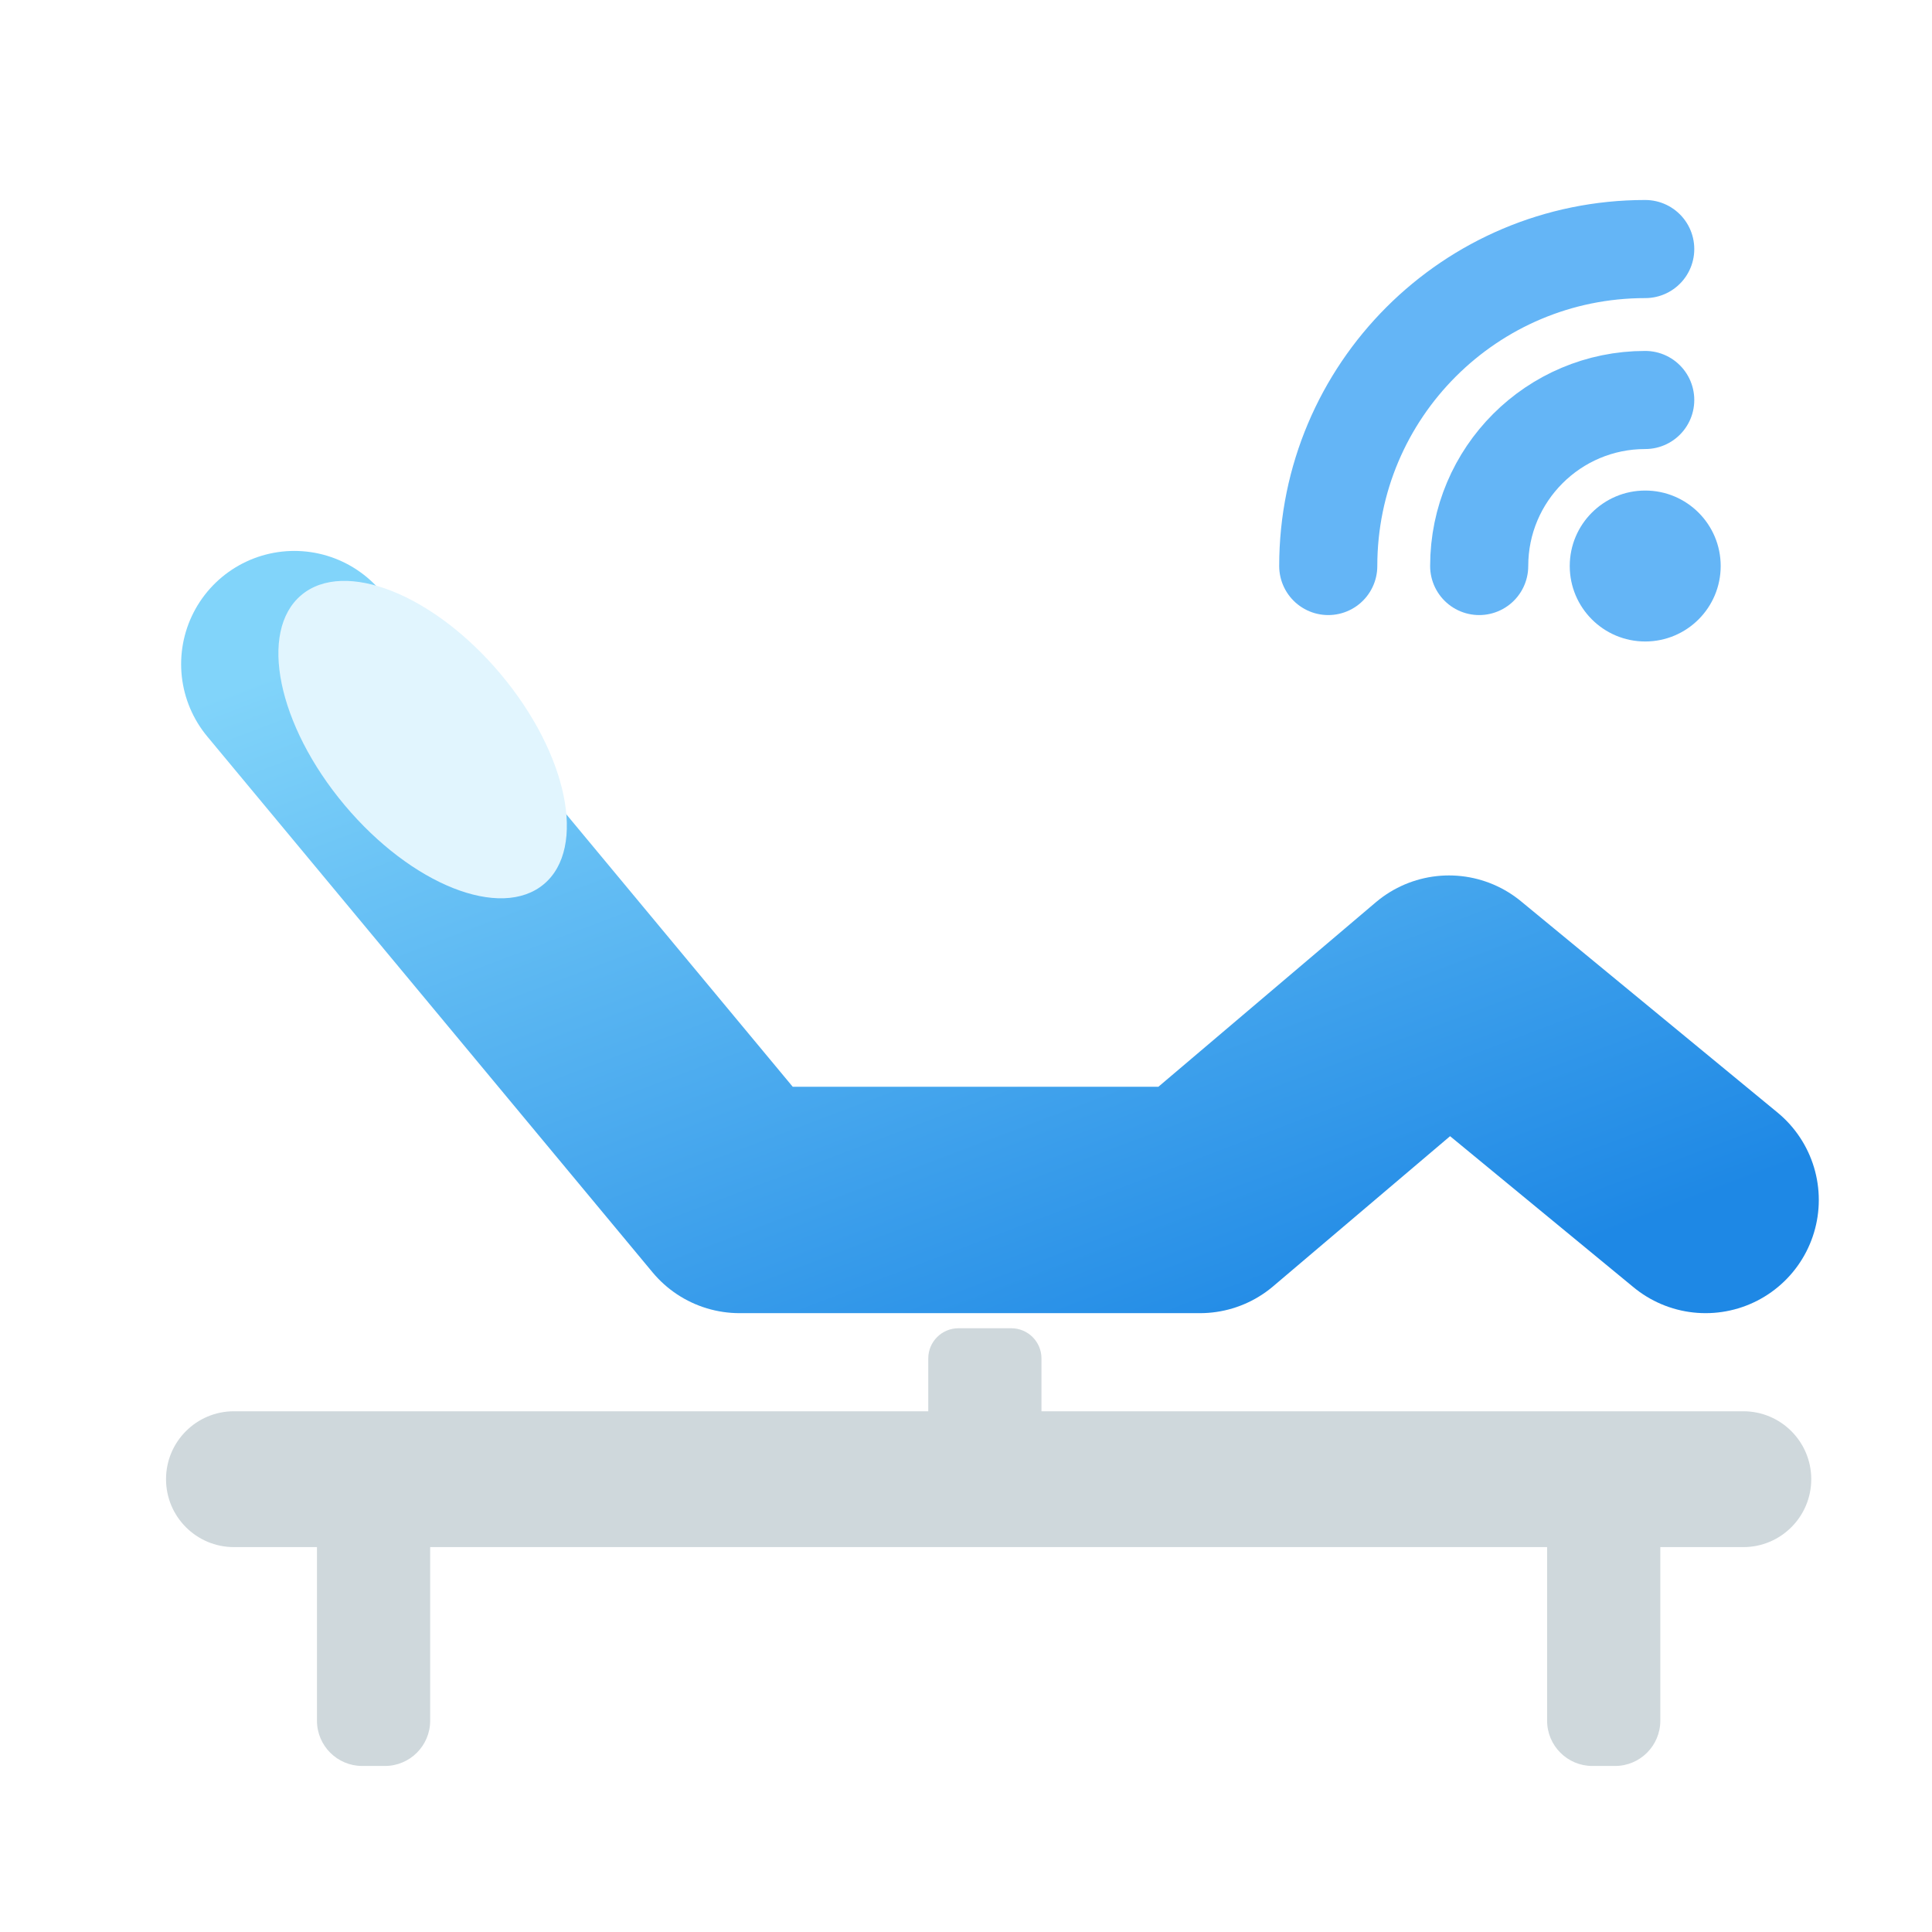
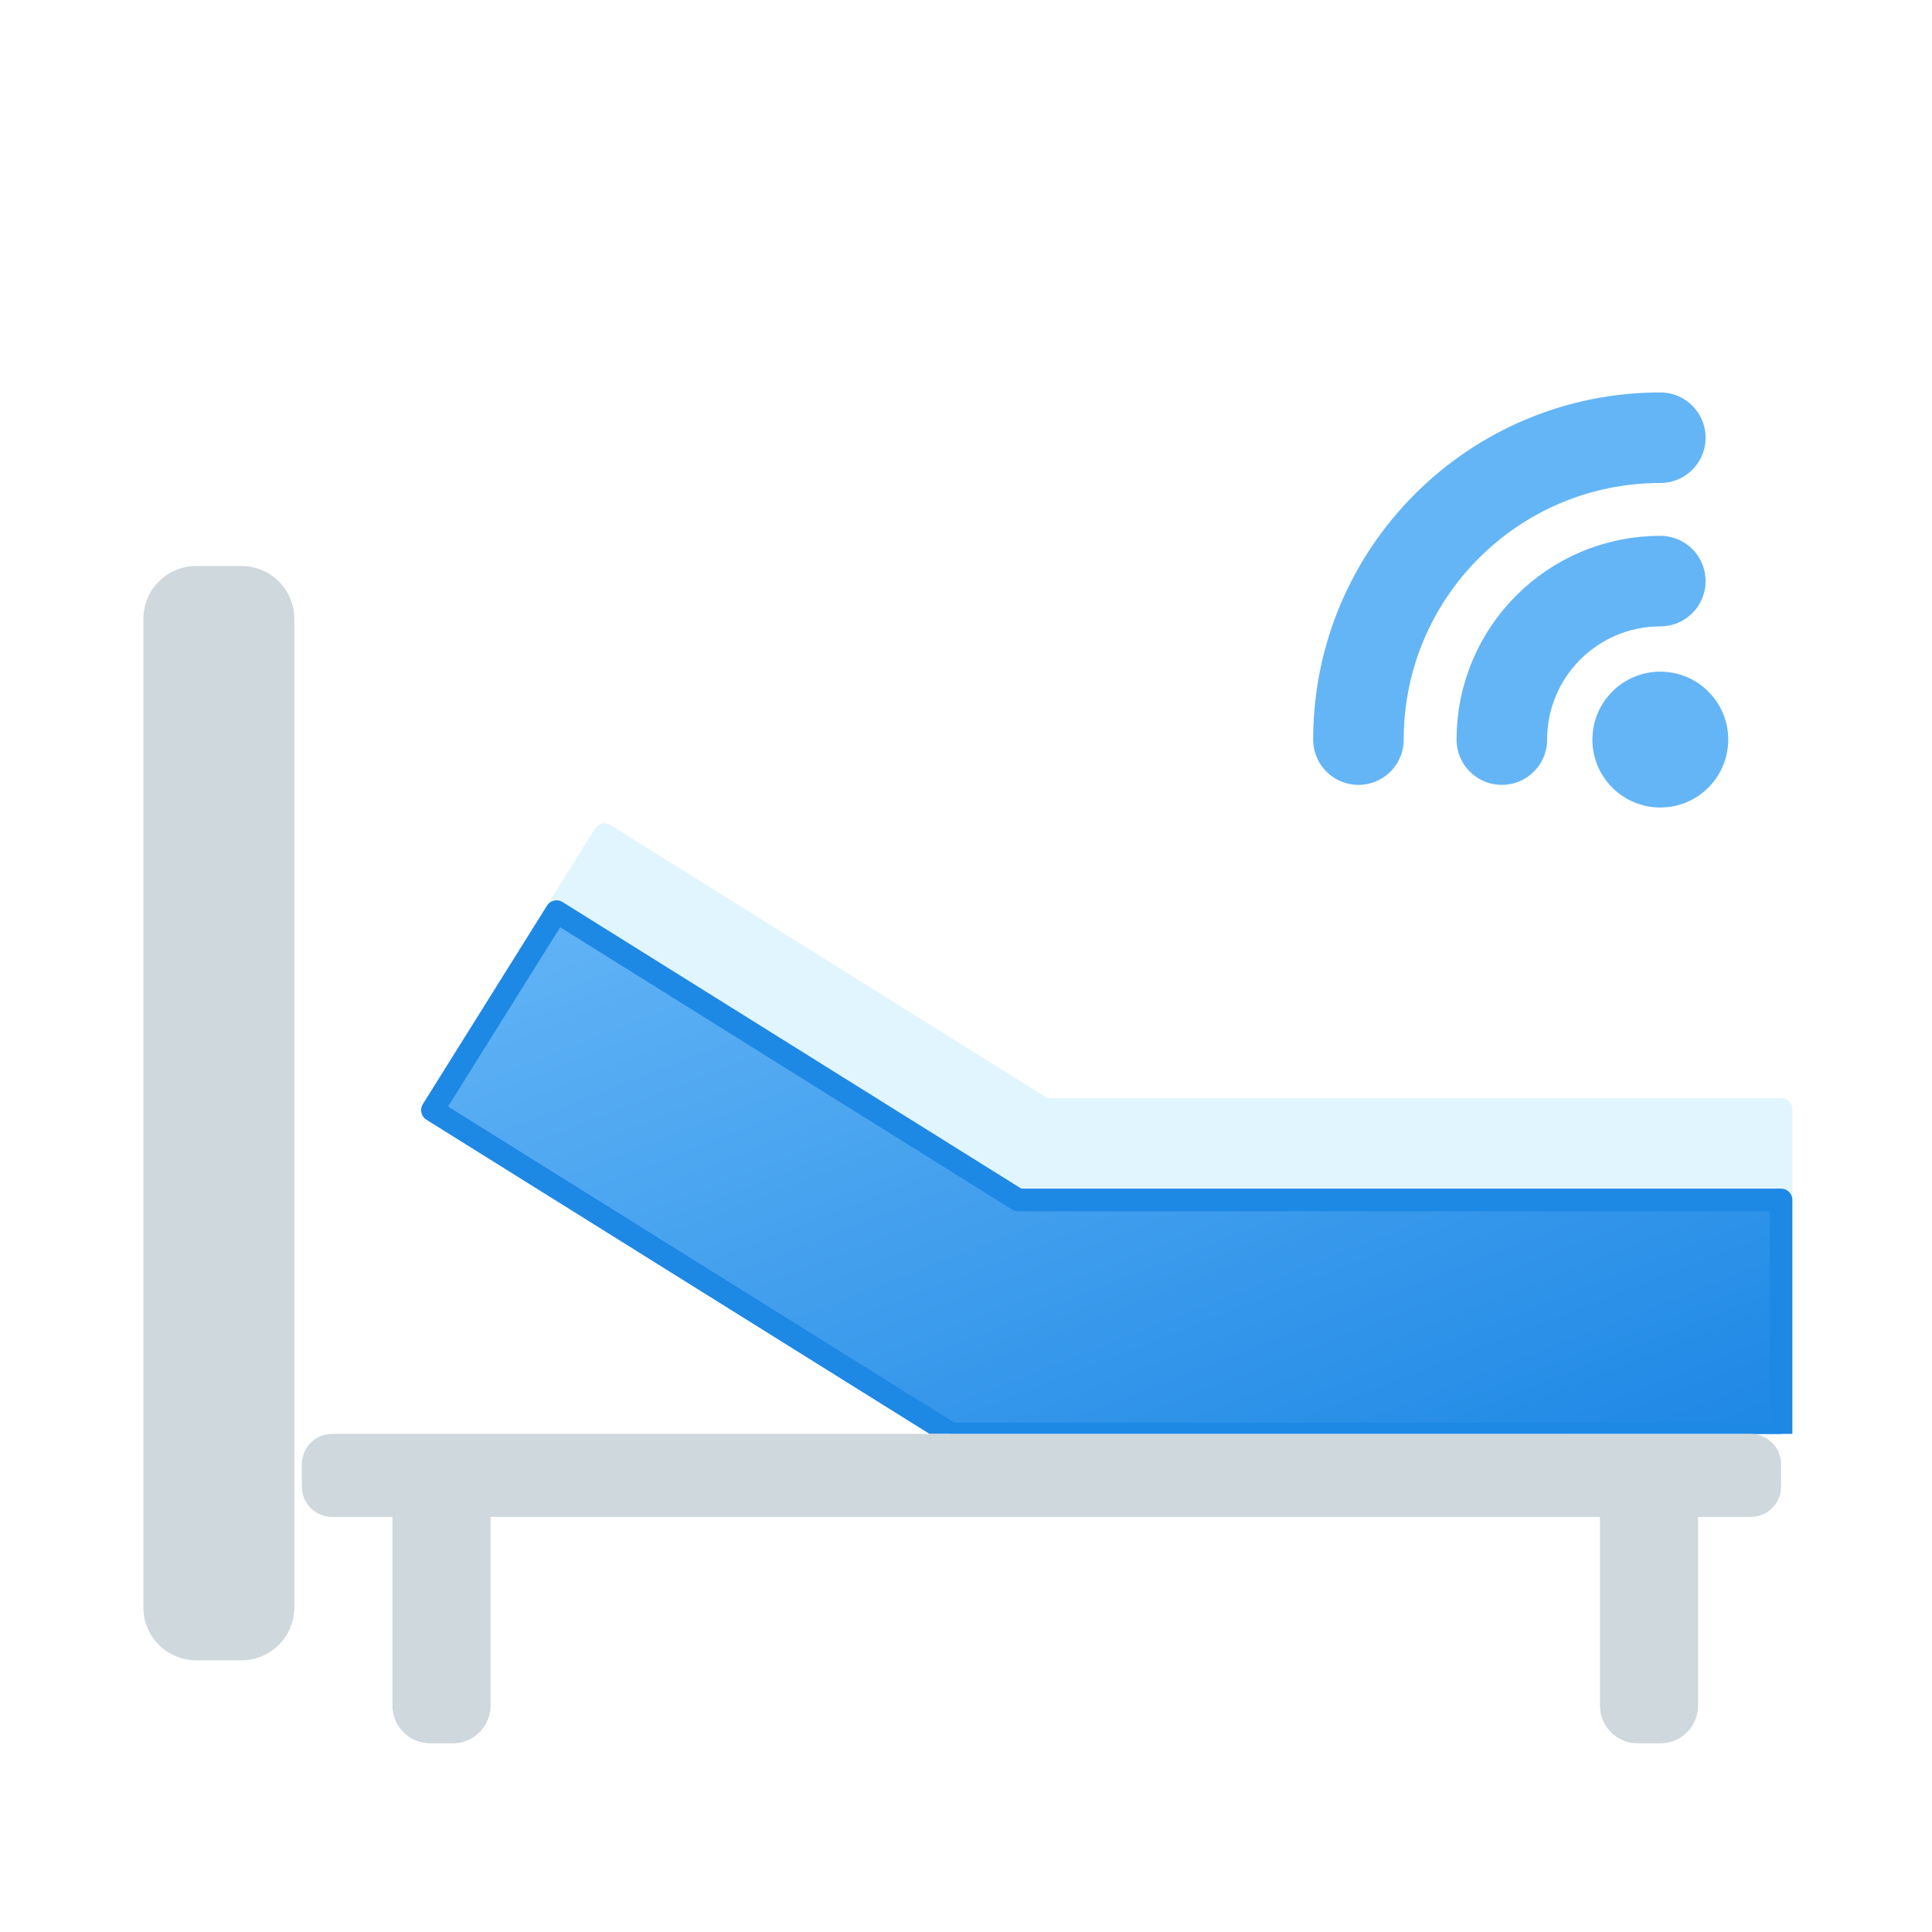
<svg xmlns="http://www.w3.org/2000/svg" width="512" height="512" viewBox="0 0 512 512">
  <defs>
    <linearGradient id="m" x1="0" y1="0" x2="1" y2="1">
-       <stop offset="0" stop-color="#81D4FA" />
+       <stop offset="0" stop-color="#64B5F6" />
      <stop offset="1" stop-color="#1E88E5" />
    </linearGradient>
+     <clipPath id="above">
+       <rect x="0" y="0" width="512" height="380" />
+     </clipPath>
  </defs>
-   <g fill="none" stroke="#64B5F6" stroke-width="26" stroke-linecap="round">
-     <path d="M 392 150 A 44 44 0 0 1 436 106" />
-     <path d="M 352 150 A 84 84 0 0 1 436 66" />
+   <g fill="none" stroke="#64B5F6" stroke-width="24" stroke-linecap="round">
+     <path d="M 398 196 A 42 42 0 0 1 440 154" />
+     <path d="M 360 196 A 80 80 0 0 1 440 116" />
  </g>
-   <circle cx="436" cy="150" r="20" fill="#64B5F6" />
-   <path d="M 78 176 L 196 318 L 318 318 L 384 262 L 452 318" fill="none" stroke="url(#m)" stroke-width="60" stroke-linejoin="round" stroke-linecap="round" />
-   <ellipse cx="112" cy="196" rx="50" ry="27" transform="rotate(50 112 196)" fill="#E1F5FE" />
-   <rect x="44" y="374" width="436" height="36" rx="18" fill="#CFD8DC" />
-   <rect x="84" y="396" width="30" height="72" rx="12" fill="#CFD8DC" />
-   <rect x="410" y="396" width="30" height="72" rx="12" fill="#CFD8DC" />
-   <rect x="246" y="352" width="30" height="30" rx="8" fill="#CFD8DC" />
+   <circle cx="440" cy="196" r="18" fill="#64B5F6" />
+   <g clip-path="url(#above)">
+     <polygon points="472.0,318.0 472.0,294.0 276.7,294.0 160.2,221.2 147.5,241.6 269.8,318.0" fill="#E1F5FE" stroke="#E1F5FE" stroke-width="6" stroke-linejoin="round" />
+     <polygon points="472.0,380.0 472.0,318.0 269.8,318.0 147.5,241.6 114.6,294.2 252.0,380.0" fill="url(#m)" stroke="#1E88E5" stroke-width="6" stroke-linejoin="round" />
+   </g>
+   <rect x="38" y="150" width="40" height="290" rx="14" fill="#CFD8DC" />
+   <rect x="80" y="380" width="392" height="22" rx="8" fill="#CFD8DC" />
+   <rect x="104" y="392" width="26" height="70" rx="10" fill="#CFD8DC" />
+   <rect x="424" y="392" width="26" height="70" rx="10" fill="#CFD8DC" />
</svg>
